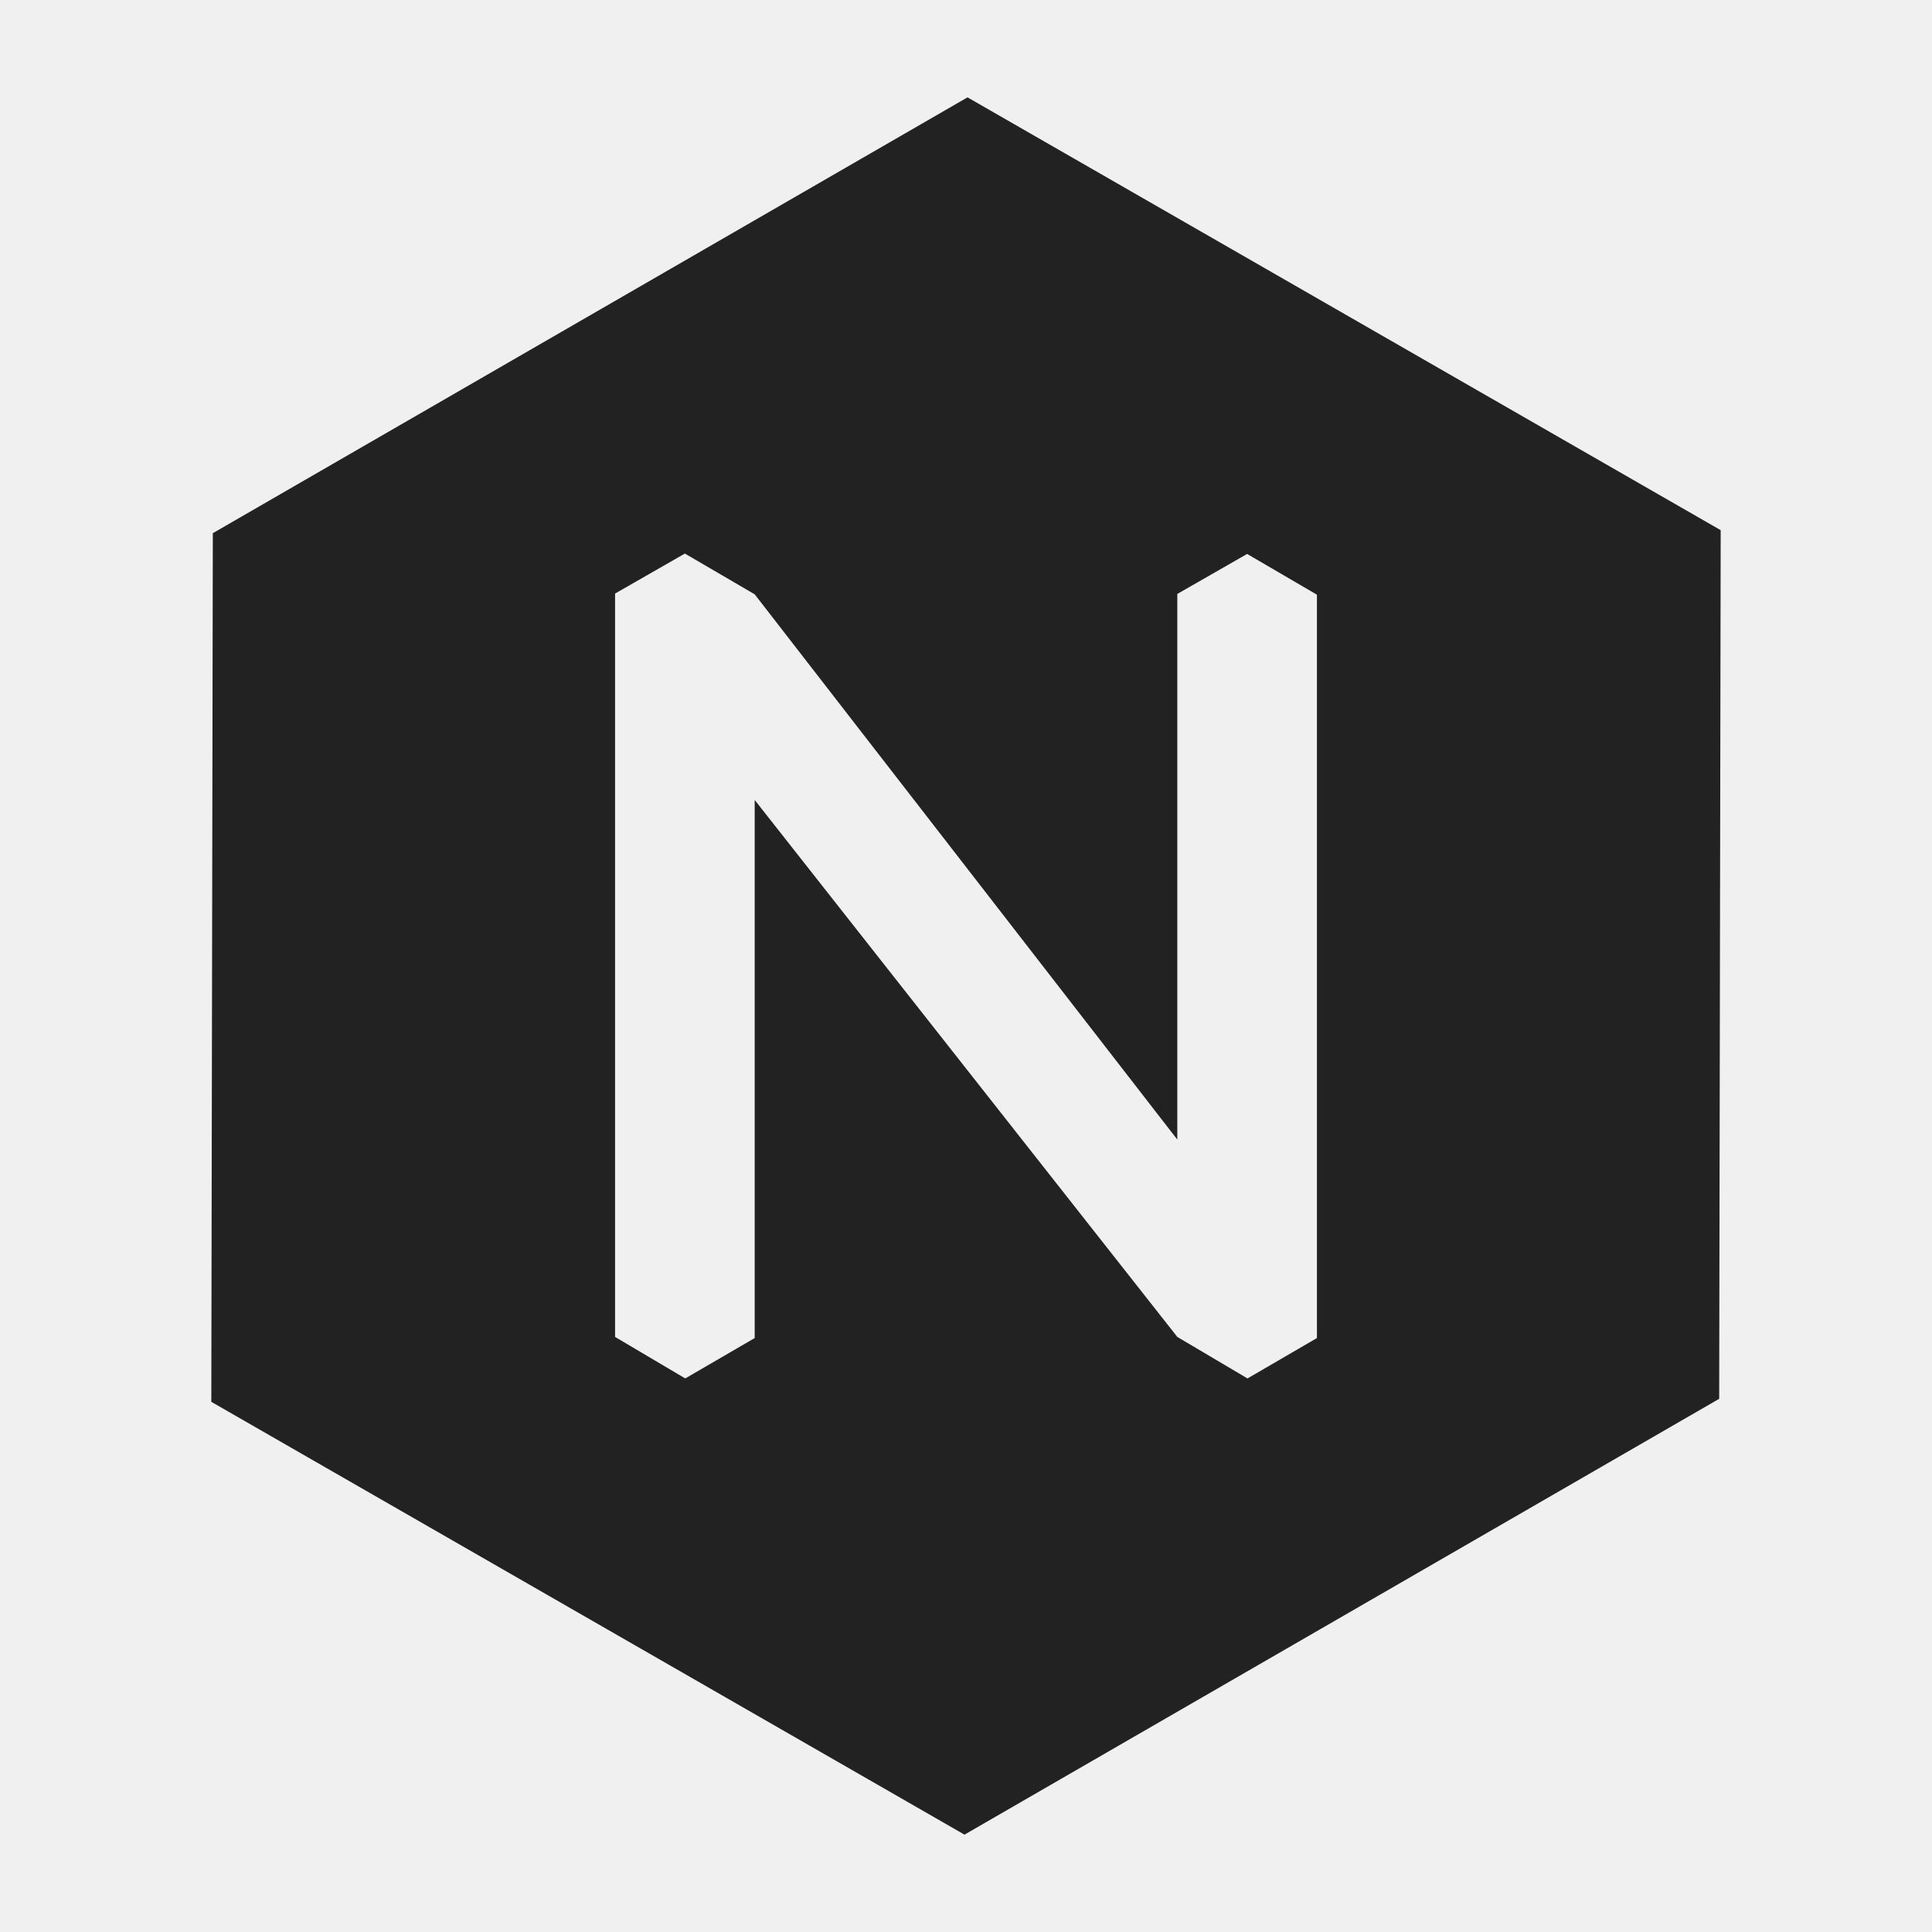
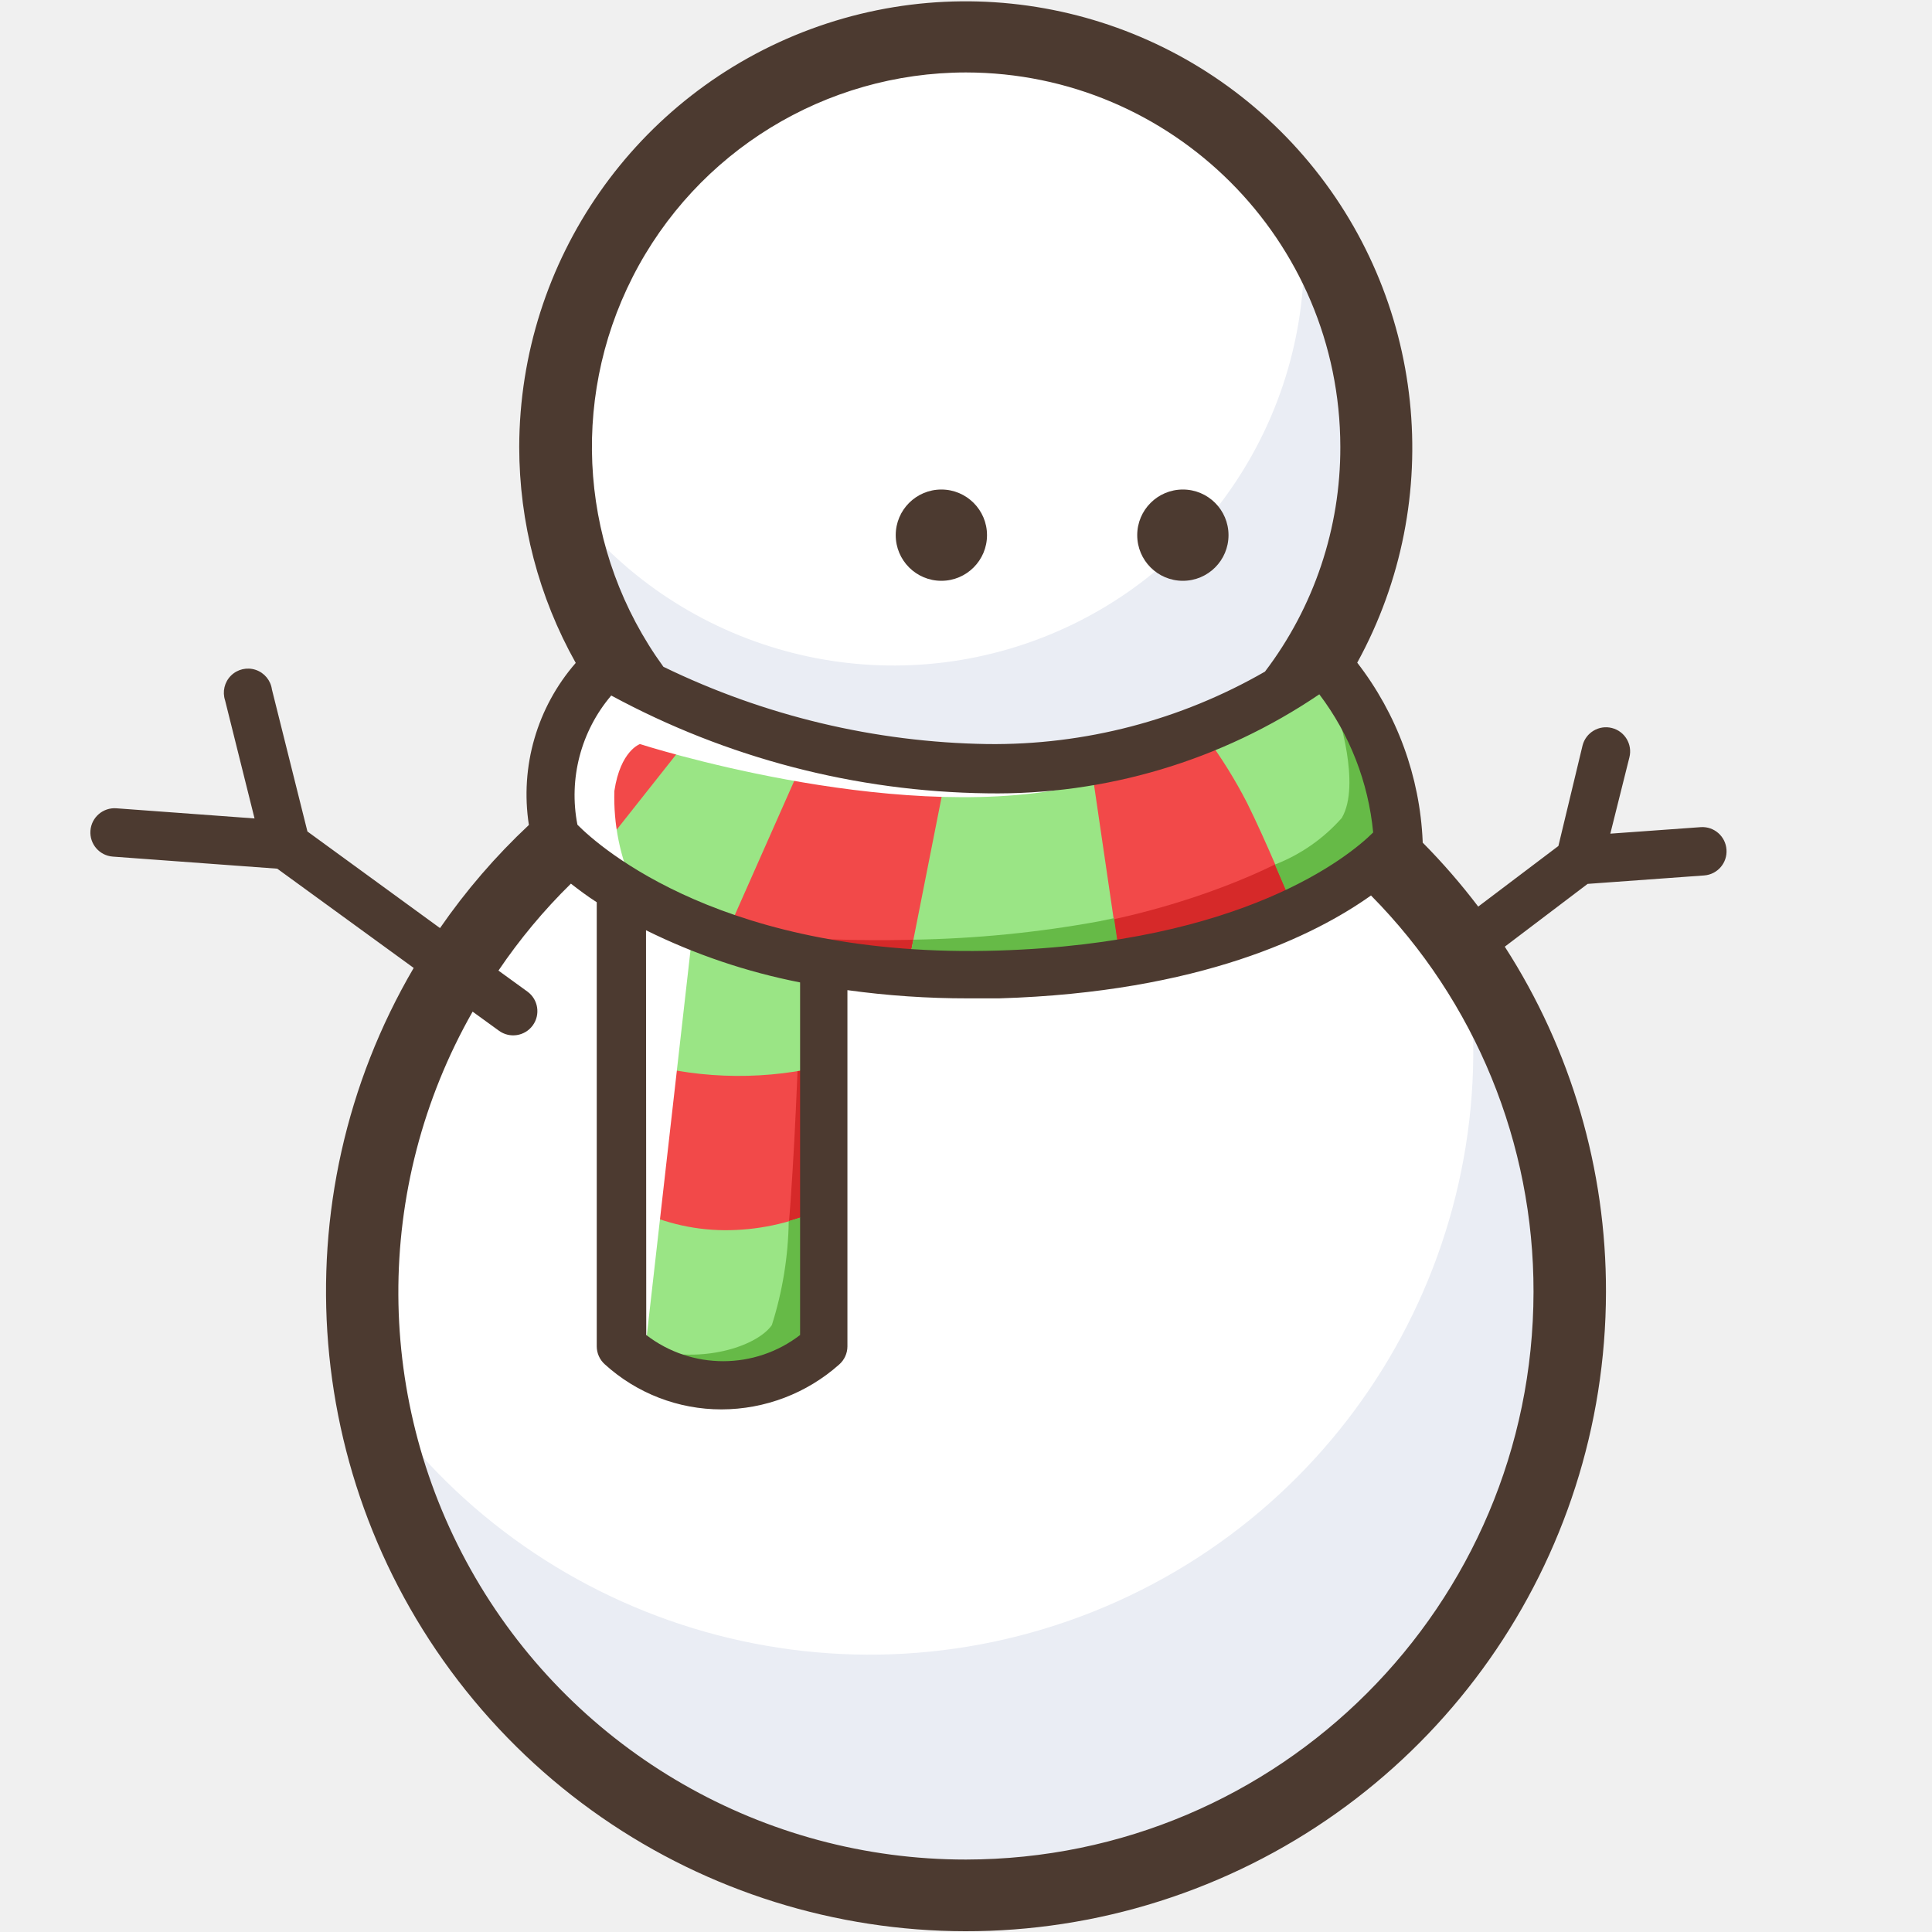
- <svg xmlns="http://www.w3.org/2000/svg" xml:space="preserve" enable-background="new 0 0 512 512" viewBox="0 0 512 512" height="512px" width="512px" y="0px" x="0px" id="NexT" version="1.1">
-   <defs id="defs3388" />
-   <path style="fill:#222222;fill-opacity:1" id="path3384" d="M 256.4,25.8 56.4,141.3 56,371.5 255.6,486.2 455.6,370.7 456,140.5 Z m 92.6,328.8 -18.4,10.7 -18.6,-11 0,0 -112,-142.3 0,142.6 -18.4,10.7 -18.6,-11 0,-197 18.5,-10.6 18.5,10.8 0,0 112,144.5 0,-144.6 18.5,-10.6 18.5,10.8 z" />
+ <svg xmlns="http://www.w3.org/2000/svg" t="1577954756308" class="icon" viewBox="0 0 1024 1024" version="1.1" p-id="1568" width="200" height="200">
+   <defs>
+     <style type="text/css" />
+   </defs>
+   <path d="M734.592 454.784A320 320 0 1 1 296.064 448" fill="#FFFFFF" p-id="1569" />
+   <path d="M776.576 504.832a320 320 0 0 1-580.352 232.064 320 320 0 1 0 580.352-232.064z" fill="#EAEDF4" p-id="1570" />
+   <path d="M512 237.696m-217.6 0a217.6 217.6 0 1 0 435.2 0 217.6 217.6 0 1 0-435.2 0Z" fill="#FFFFFF" p-id="1571" />
+   <path d="M690.048 112.896a220.032 220.032 0 0 1 1.152 22.528 217.6 217.6 0 0 1-395.648 124.8A217.6 217.6 0 1 0 690.048 112.896z" fill="#EAEDF4" p-id="1572" />
+   <path d="M321.664 361.6a497.408 497.408 0 0 0 201.6 46.08A317.312 317.312 0 0 0 704 353.664a227.072 227.072 0 0 1 27.264 51.2 149.12 149.12 0 0 1 8.064 52.864s-81.536 57.6-228.736 57.6-217.6-76.8-217.6-76.8a62.592 62.592 0 0 1 4.864-43.136 92.672 92.672 0 0 1 23.808-33.792zM331.264 478.464v235.136s12.8 20.864 49.664 19.2A75.136 75.136 0 0 0 435.2 708.864l3.2-204.8z" fill="#F24949" p-id="1573" />
+   <path d="M385.664 493.568l40.704-91.904-53.504-20.096-57.6 72.832 70.4 39.168z" fill="#9AE585" p-id="1574" />
+   <path d="M424.32 518.912S420.352 686.336 409.6 702.464c-7.424 10.624-34.304 19.968-61.568 13.568 0 0 36.864 20.864 67.968 10.368S435.2 704 435.2 704z" fill="#D62929" p-id="1575" />
+   <path d="M333.568 639.232a108.416 108.416 0 0 0 50.432 12.8 121.216 121.216 0 0 0 49.664-10.368v67.2a69.504 69.504 0 0 1-52.736 24.064 61.44 61.44 0 0 1-50.432-24.832z" fill="#9AE585" p-id="1576" />
+   <path d="M431.744 642.432a108.288 108.288 0 0 1-13.696 4.736 190.976 190.976 0 0 1-8.96 55.168c-7.424 10.624-34.304 19.968-61.568 13.568a107.904 107.904 0 0 0 56.448 12.8 68.48 68.48 0 0 0 29.696-20.096v-36.352z" fill="#66BA47" p-id="1577" />
+   <path d="M711.168 432.768c-10.368 17.664-69.248 44.544-128.768 56.064a719.744 719.744 0 0 1-161.536 8.064A404.352 404.352 0 0 0 563.2 512.64c13.824-1.408 26.752-3.2 39.04-5.376 88.448-17.664 128-47.488 131.456-64s-24.832-66.432-24.832-66.432 12.8 38.4 2.304 55.936z" fill="#D62929" p-id="1578" />
+   <path d="M592.768 504.064l-14.208-96.896-76.8 1.664-20.096 101.632 111.104-6.4zM334.464 561.664a193.92 193.92 0 0 0 99.2 3.968V518.4s-39.936-15.232-67.2-23.936a167.808 167.808 0 0 1-34.432-13.568zM639.104 390.4l61.824-31.232a226.432 226.432 0 0 1 30.464 45.568 194.816 194.816 0 0 1 7.168 41.6l-54.4 31.232s-13.568-32.768-23.168-51.968a251.904 251.904 0 0 0-21.888-35.2z" fill="#9AE585" p-id="1579" />
+   <path d="M336 470.4a114.432 114.432 0 0 1-10.368-51.2c3.2-21.376 13.568-24.832 13.568-24.832s131.2 42.368 227.2 23.168l-127.232-21.632L316.8 358.4A70.912 70.912 0 0 0 294.4 400c-6.4 33.024 0 45.824 0 45.824zM367.488 490.368l-25.6 225.664-12.032-233.6 37.632 7.936z" fill="#FFFFFF" p-id="1580" />
+   <path d="M484.096 498.048l-2.304 11.776h2.816l108.288-6.272-2.432-16.896-7.936 1.664a600.32 600.32 0 0 1-98.432 9.728zM675.712 458.24c4.736 10.88 8.32 19.456 8.32 19.456l45.568-25.6a21.888 21.888 0 0 0 3.968-8.192c3.2-16.768-24.832-66.432-24.832-66.432s12.8 38.4 2.432 56.064a91.392 91.392 0 0 1-35.456 24.704z" fill="#66BA47" p-id="1581" />
+   <path d="M498.944 283.648m-24.192 0a24.192 24.192 0 1 0 48.384 0 24.192 24.192 0 1 0-48.384 0Z" fill="#4C3A30" p-id="1582" />
+   <path d="M626.944 283.648m-24.192 0a24.192 24.192 0 1 0 48.384 0 24.192 24.192 0 1 0-48.384 0Z" fill="#4C3A30" p-id="1583" />
+   <path d="M901.504 438.4l-48 3.456 10.112-40.448a12.8 12.8 0 1 0-24.832-6.272l-12.8 53.248-42.496 32.128a344.576 344.576 0 0 0-29.44-33.92v-0.64a166.4 166.4 0 0 0-34.688-94.72 236.672 236.672 0 1 0-444.16-114.432 234.24 234.24 0 0 0 29.952 114.56 105.984 105.984 0 0 0-24.832 85.888 338.048 338.048 0 0 0-47.104 54.656l-70.272-51.2-18.816-75.264a12.8 12.8 0 1 0-24.832 5.76l15.616 62.592-73.216-5.376a12.8 12.8 0 0 0-1.92 25.6l87.168 6.4 72.32 52.608A339.2 339.2 0 1 0 851.2 684.8a336.384 336.384 0 0 0-53.632-183.04l43.904-33.28 61.824-4.48a12.8 12.8 0 0 0 11.776-13.696 12.8 12.8 0 0 0-13.568-11.904zM512 38.4a198.656 198.656 0 0 1 198.4 198.4 195.968 195.968 0 0 1-39.936 119.168 288 288 0 0 1-147.2 38.4 407.04 407.04 0 0 1-171.648-40.96A198.4 198.4 0 0 1 512 38.4zM323.968 368.64a430.08 430.08 0 0 0 199.168 51.84 304.64 304.64 0 0 0 176.128-52.48 144 144 0 0 1 28.544 73.216c-12.8 12.8-69.12 58.624-198.656 62.592-144.64 4.48-211.328-54.784-223.104-66.688a81.536 81.536 0 0 1 17.92-68.48z m18.432 124.416a325.12 325.12 0 0 0 81.664 27.648v186.88a66.816 66.816 0 0 1-81.536 0zM512 985.6a300.672 300.672 0 0 1-261.504-449.408l13.952 10.112a12.8 12.8 0 1 0 15.104-20.736l-15.36-11.136a300.032 300.032 0 0 1 38.4-46.08c3.968 3.072 8.32 6.4 13.696 9.856v235.392a12.8 12.8 0 0 0 4.224 9.472 91.776 91.776 0 0 0 61.952 23.936 94.08 94.08 0 0 0 62.336-23.808 12.8 12.8 0 0 0 4.352-9.6V524.8a463.744 463.744 0 0 0 64 4.352h16.384c106.752-3.2 167.424-33.408 197.12-54.528A298.112 298.112 0 0 1 812.8 684.8 301.184 301.184 0 0 1 512 985.6z" fill="#4C3A30" p-id="1584" />
</svg>
